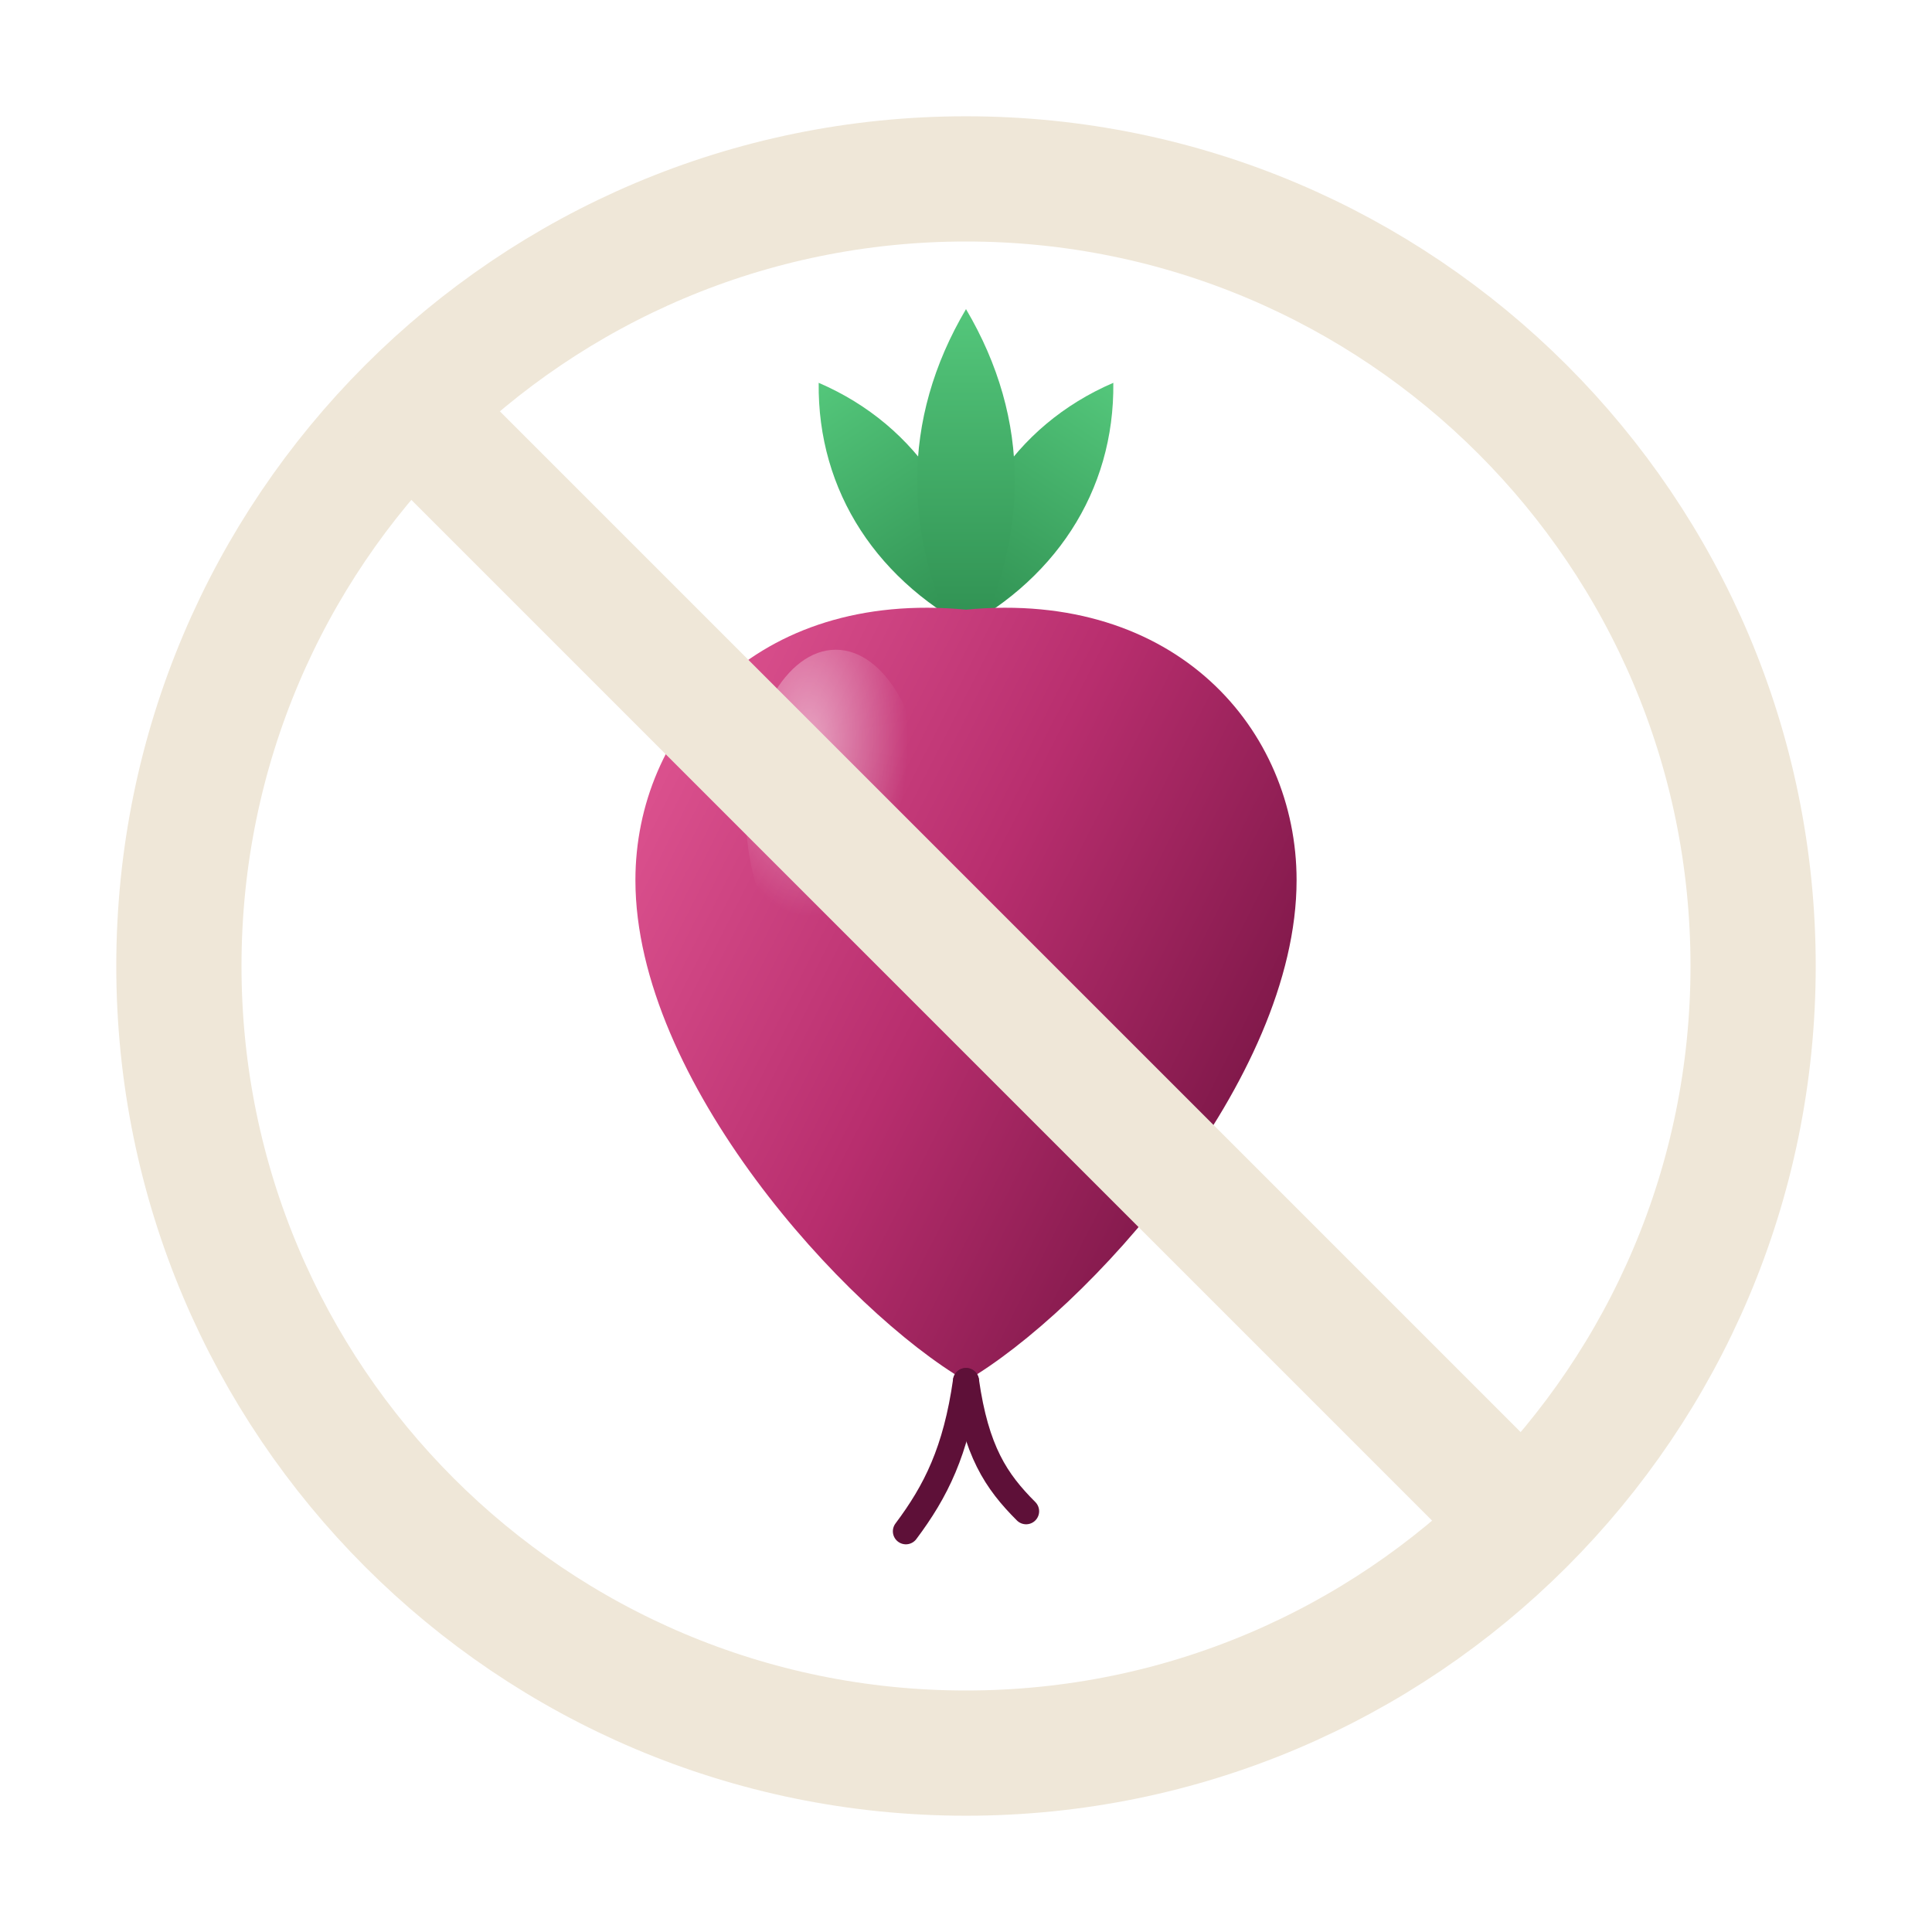
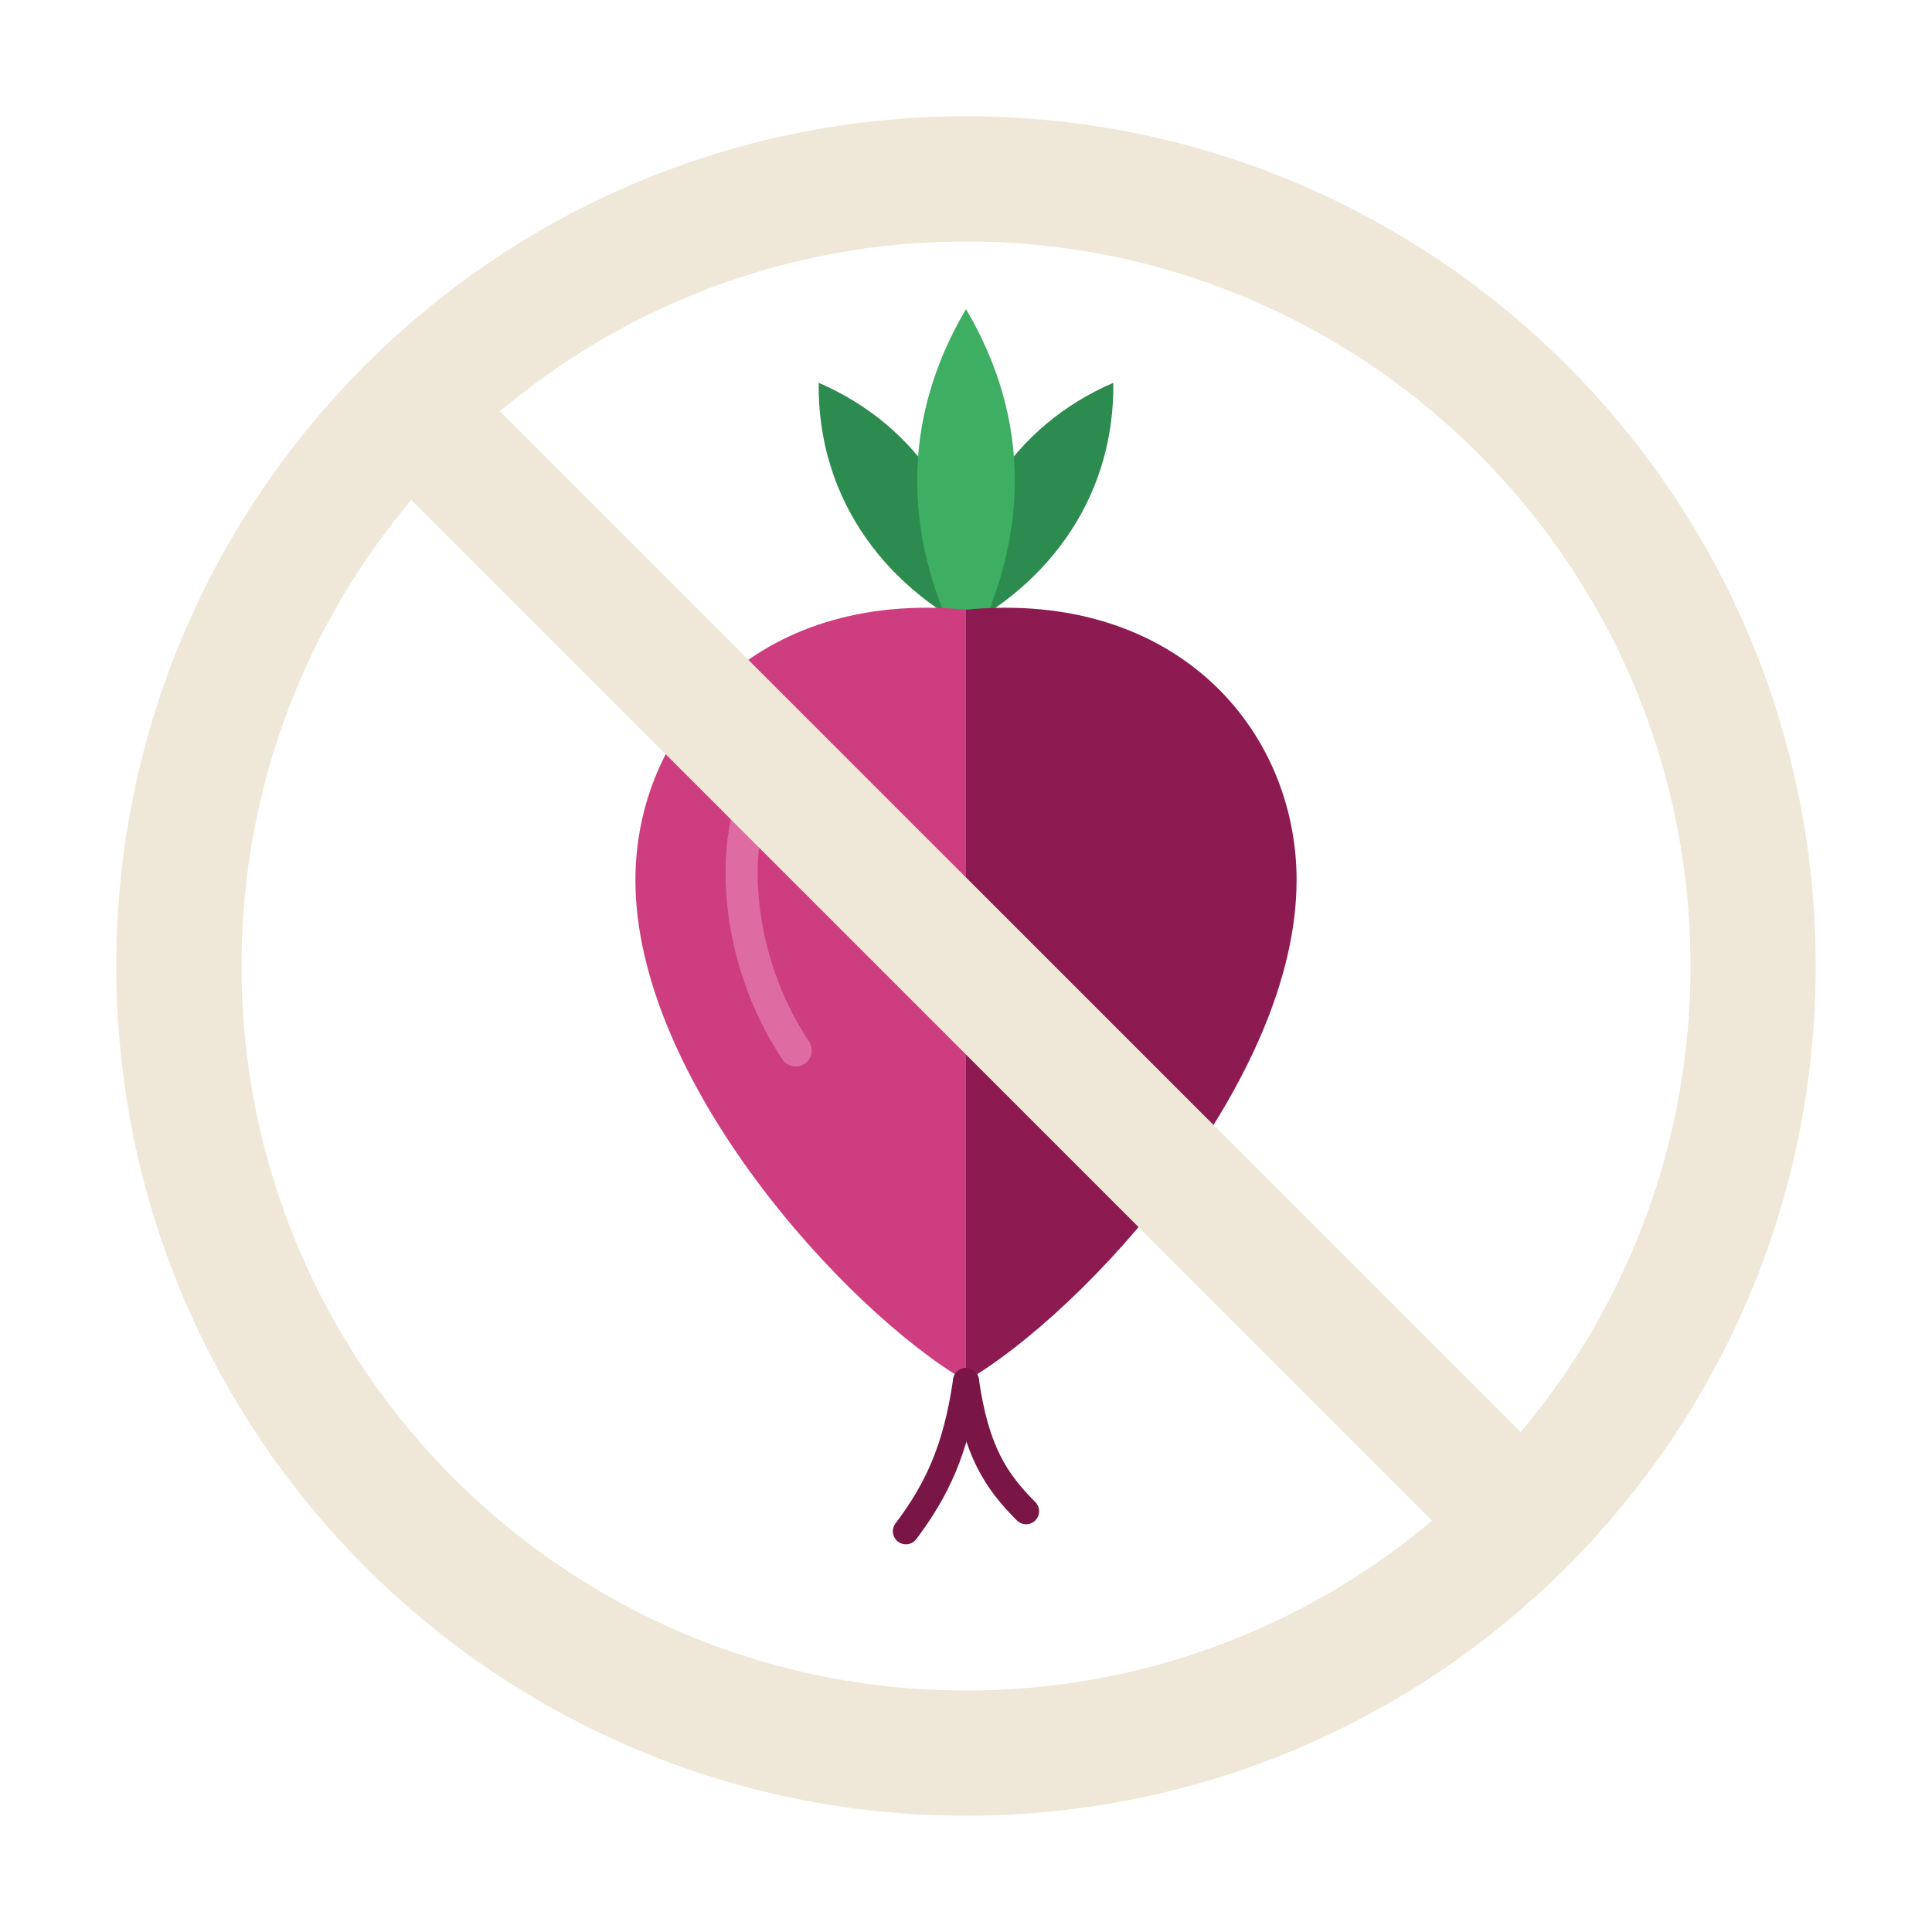
<svg xmlns="http://www.w3.org/2000/svg" viewBox="46 46 108 108" width="108" height="108" fill="none">
-   <defs>
-     <linearGradient id="beetBody" x1="0" y1="0" x2="1" y2="0.6">
-       <stop offset="0%" stop-color="#E45A96" />
-       <stop offset="55%" stop-color="#B82E6E" />
-       <stop offset="100%" stop-color="#7A1646" />
-     </linearGradient>
-     <linearGradient id="leaf" x1="0" y1="0" x2="0" y2="1">
-       <stop offset="0%" stop-color="#54C77B" />
-       <stop offset="100%" stop-color="#2C8B4E" />
-     </linearGradient>
-     <radialGradient id="beetHi" cx="35%" cy="28%" r="55%">
-       <stop offset="0%" stop-color="#fff" stop-opacity="0.5" />
-       <stop offset="100%" stop-color="#fff" stop-opacity="0" />
-     </radialGradient>
-   </defs>
  <g transform="translate(100,98) scale(0.56) translate(-50,-62)">
    <g transform="translate(50,30)">
      <g transform="rotate(-33)">
-         <path d="M0,3 C-6,-7 -6,-18 0,-27 C6,-18 6,-7 0,3 Z" fill="url(#leaf)" />
+         <path d="M0,3 C-6,-7 -6,-18 0,-27 C6,-18 6,-7 0,3 Z" fill="#2C8B4E" />
      </g>
      <g transform="rotate(33)">
-         <path d="M0,3 C-6,-7 -6,-18 0,-27 C6,-18 6,-7 0,3 Z" fill="url(#leaf)" />
+         <path d="M0,3 C-6,-7 -6,-18 0,-27 C6,-18 6,-7 0,3 Z" fill="#2C8B4E" />
      </g>
-       <path d="M0,5 C-6.5,-7 -6.5,-19 0,-30 C6.5,-19 6.5,-7 0,5 Z" fill="url(#leaf)" />
+       <path d="M0,5 C-6.5,-7 -6.5,-19 0,-30 C6.5,-19 6.5,-7 0,5 Z" fill="#3DAE62" />
    </g>
-     <path d="M50,30 C29,28 17,42 17,57 C17,77 38,100 50,107 C62,100 83,77 83,57 C83,42 71,28 50,30 Z" fill="url(#beetBody)" />
-     <ellipse cx="37" cy="50" rx="9" ry="16" fill="url(#beetHi)" />
-     <path d="M50,107 C49,114 47,118 44,122" stroke="#5e1038" stroke-width="2.6" stroke-linecap="round" />
-     <path d="M50,107 C51,114 53,117 56,120" stroke="#5e1038" stroke-width="2.6" stroke-linecap="round" />
+     <path d="M50,30 C29,28 17,42 17,57 C17,77 38,100 50,107 Z" fill="#CE3D80" />
+     <path d="M50,30 C71,28 83,42 83,57 C83,77 62,100 50,107 Z" fill="#8E1A52" />
+     <path d="M30,46 C26,53 27,65 33,74" stroke="#EE9CC4" stroke-width="3.2" stroke-linecap="round" opacity="0.5" />
+     <path d="M50,107 C49,114 47,118 44,122" stroke="#7A1646" stroke-width="2.6" stroke-linecap="round" />
+     <path d="M50,107 C51,114 53,117 56,120" stroke="#7A1646" stroke-width="2.6" stroke-linecap="round" />
  </g>
  <circle cx="100" cy="100" r="44" fill="none" stroke="#EFE7D8" stroke-width="7" />
  <line x1="69" y1="69" x2="131" y2="131" stroke="#EFE7D8" stroke-width="7" stroke-linecap="round" />
</svg>
